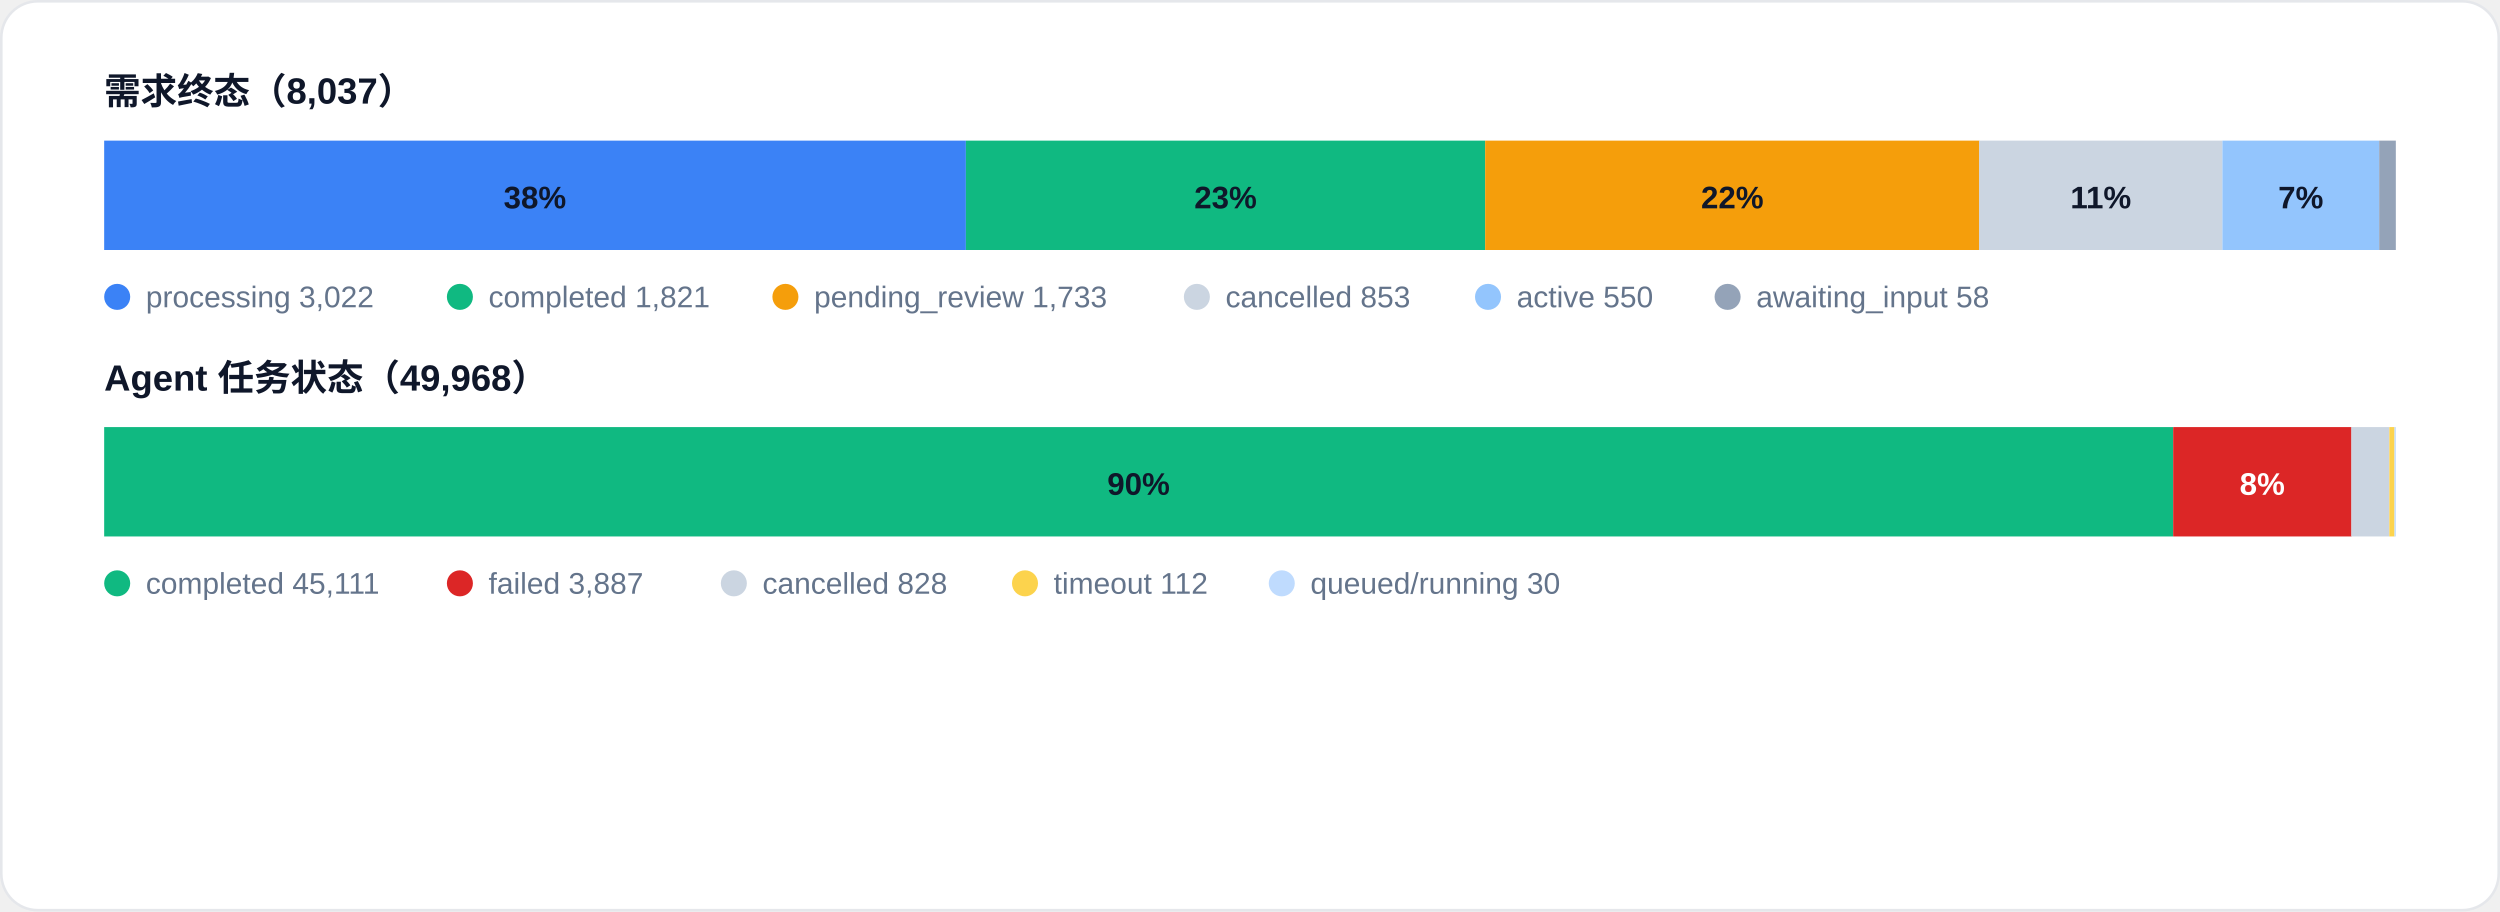
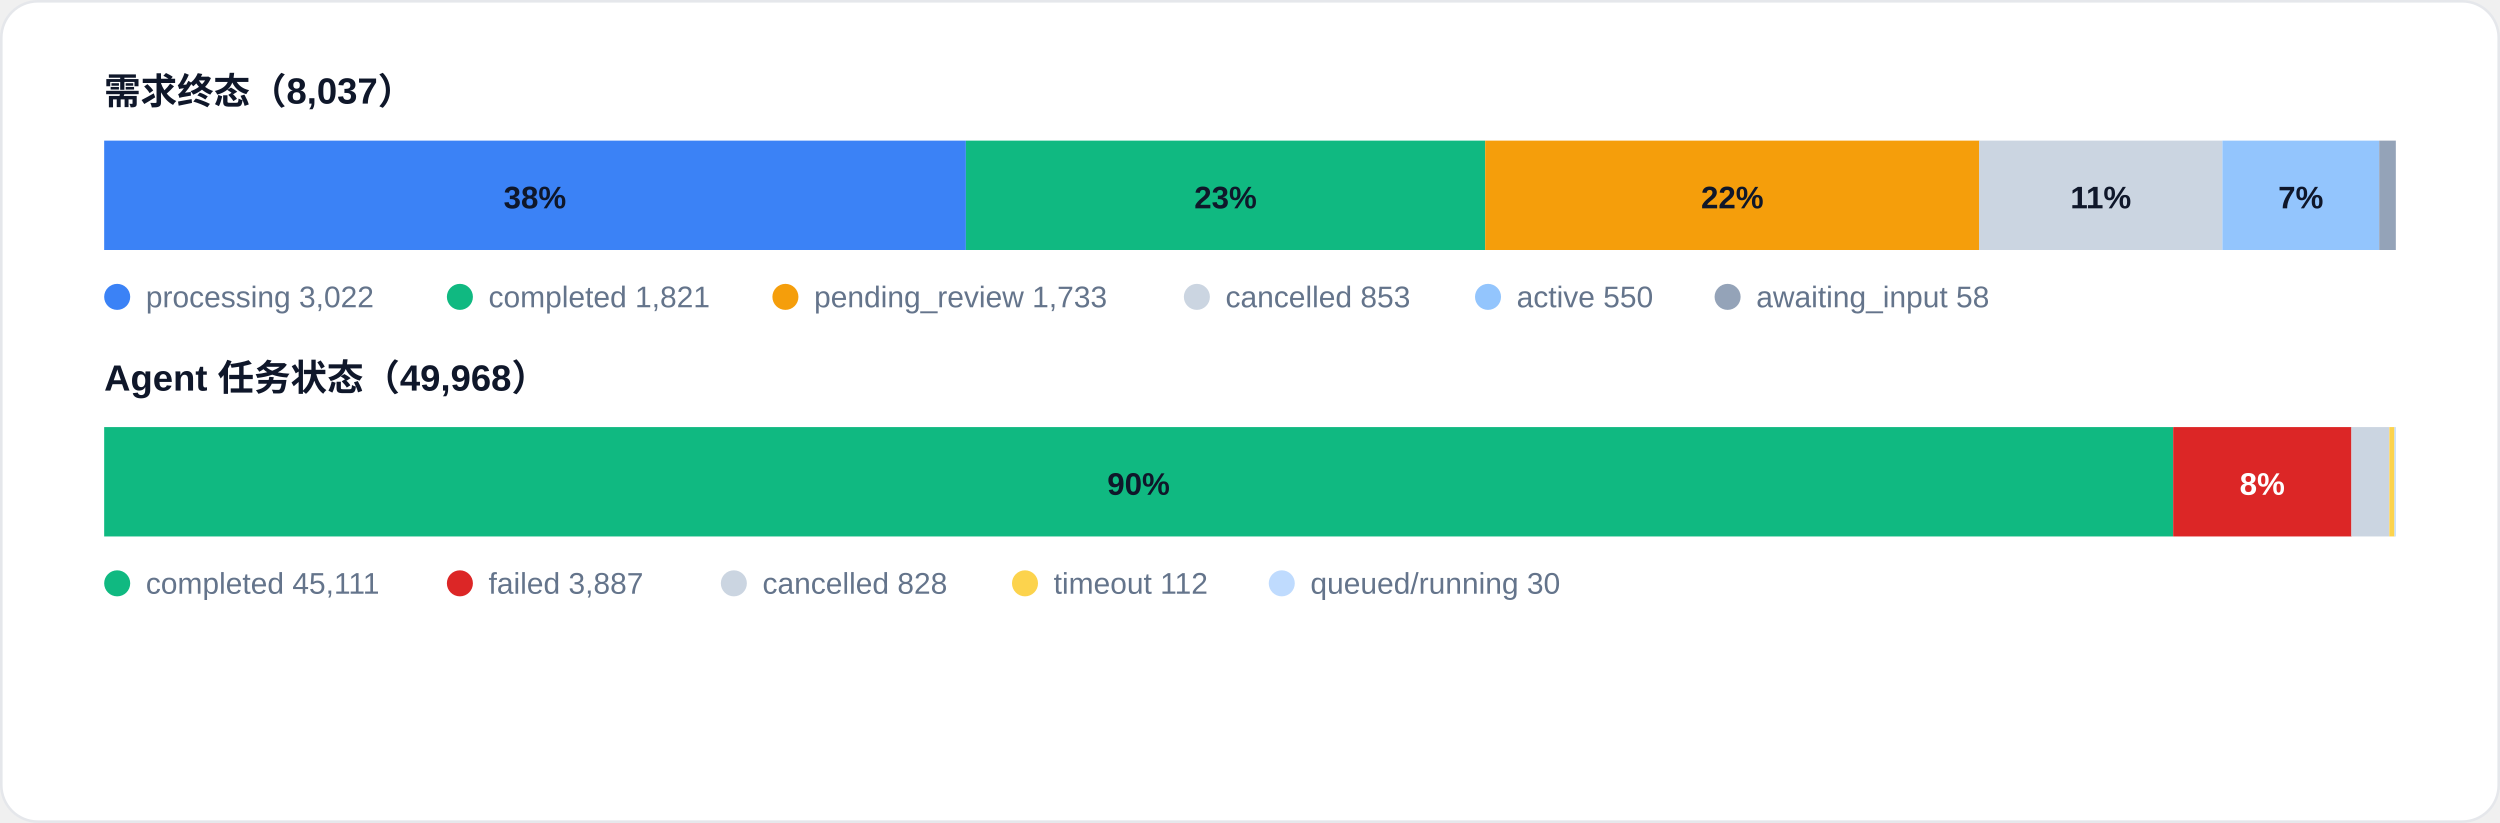
- <svg xmlns="http://www.w3.org/2000/svg" width="960" height="350" viewBox="0 0 960 350" role="img" font-family="-apple-system, BlinkMacSystemFont, 'Segoe UI', 'Helvetica Neue', Arial, 'PingFang SC', 'Hiragino Sans GB', 'Microsoft YaHei', sans-serif">
-   <rect x="0.5" y="0.5" width="959" height="349" rx="14" fill="#ffffff" stroke="#e5e7eb" />
+ <svg xmlns="http://www.w3.org/2000/svg" width="960" height="316" viewBox="0 0 960 316" role="img" font-family="-apple-system, BlinkMacSystemFont, 'Segoe UI', 'Helvetica Neue', Arial, 'PingFang SC', 'Hiragino Sans GB', 'Microsoft YaHei', sans-serif">
+   <rect x="0.5" y="0.5" width="959" height="315" rx="14" fill="#ffffff" stroke="#e5e7eb" />
  <text x="40" y="40" font-size="14" font-weight="700" fill="#0f172a">需求终态（8,037）</text>
  <rect x="40.0" y="54" width="330.9" height="42" fill="#3b82f6" />
  <text x="205.4" y="80.0" text-anchor="middle" font-size="12" font-weight="700" fill="#0f172a">38%</text>
  <rect x="370.9" y="54" width="199.4" height="42" fill="#10b981" />
  <text x="470.6" y="80.0" text-anchor="middle" font-size="12" font-weight="700" fill="#0f172a">23%</text>
  <rect x="570.3" y="54" width="189.8" height="42" fill="#f59e0b" />
  <text x="665.2" y="80.0" text-anchor="middle" font-size="12" font-weight="700" fill="#0f172a">22%</text>
  <rect x="760.0" y="54" width="93.4" height="42" fill="#cbd5e1" />
  <text x="806.7" y="80.0" text-anchor="middle" font-size="12" font-weight="700" fill="#0f172a">11%</text>
  <rect x="853.4" y="54" width="60.2" height="42" fill="#93c5fd" />
  <text x="883.5" y="80.0" text-anchor="middle" font-size="12" font-weight="700" fill="#0f172a">7%</text>
  <rect x="913.6" y="54" width="6.4" height="42" fill="#94a3b8" />
  <circle cx="45" cy="114" r="5" fill="#3b82f6" />
  <text x="56" y="118" font-size="11.5" fill="#64748b">processing 3,022</text>
  <circle cx="176.6" cy="114" r="5" fill="#10b981" />
  <text x="187.6" y="118" font-size="11.5" fill="#64748b">completed 1,821</text>
  <circle cx="301.6" cy="114" r="5" fill="#f59e0b" />
  <text x="312.6" y="118" font-size="11.5" fill="#64748b">pending_review 1,733</text>
  <circle cx="459.6" cy="114" r="5" fill="#cbd5e1" />
  <text x="470.6" y="118" font-size="11.5" fill="#64748b">cancelled 853</text>
  <circle cx="571.4" cy="114" r="5" fill="#93c5fd" />
  <text x="582.4" y="118" font-size="11.5" fill="#64748b">active 550</text>
  <circle cx="663.4" cy="114" r="5" fill="#94a3b8" />
  <text x="674.4" y="118" font-size="11.5" fill="#64748b">awaiting_input 58</text>
  <text x="40" y="150" font-size="14" font-weight="700" fill="#0f172a">Agent 任务状态（49,968）</text>
  <rect x="40.0" y="164" width="794.5" height="42" fill="#10b981" />
  <text x="437.2" y="190.0" text-anchor="middle" font-size="12" font-weight="700" fill="#0f172a">90%</text>
  <rect x="834.5" y="164" width="68.5" height="42" fill="#dc2626" />
  <text x="868.7" y="190.0" text-anchor="middle" font-size="12" font-weight="700" fill="#ffffff">8%</text>
  <rect x="902.9" y="164" width="14.6" height="42" fill="#cbd5e1" />
  <rect x="917.5" y="164" width="2.0" height="42" fill="#fcd34d" />
  <rect x="919.5" y="164" width="0.5" height="42" fill="#bfdbfe" />
  <circle cx="45" cy="224" r="5" fill="#10b981" />
  <text x="56" y="228" font-size="11.5" fill="#64748b">completed 45,111</text>
  <circle cx="176.6" cy="224" r="5" fill="#dc2626" />
  <text x="187.6" y="228" font-size="11.5" fill="#64748b">failed 3,887</text>
  <circle cx="281.8" cy="224" r="5" fill="#cbd5e1" />
  <text x="292.8" y="228" font-size="11.5" fill="#64748b">cancelled 828</text>
  <circle cx="393.6" cy="224" r="5" fill="#fcd34d" />
  <text x="404.6" y="228" font-size="11.5" fill="#64748b">timeout 112</text>
  <circle cx="492.2" cy="224" r="5" fill="#bfdbfe" />
  <text x="503.2" y="228" font-size="11.5" fill="#64748b">queued/running 30</text>
</svg>
